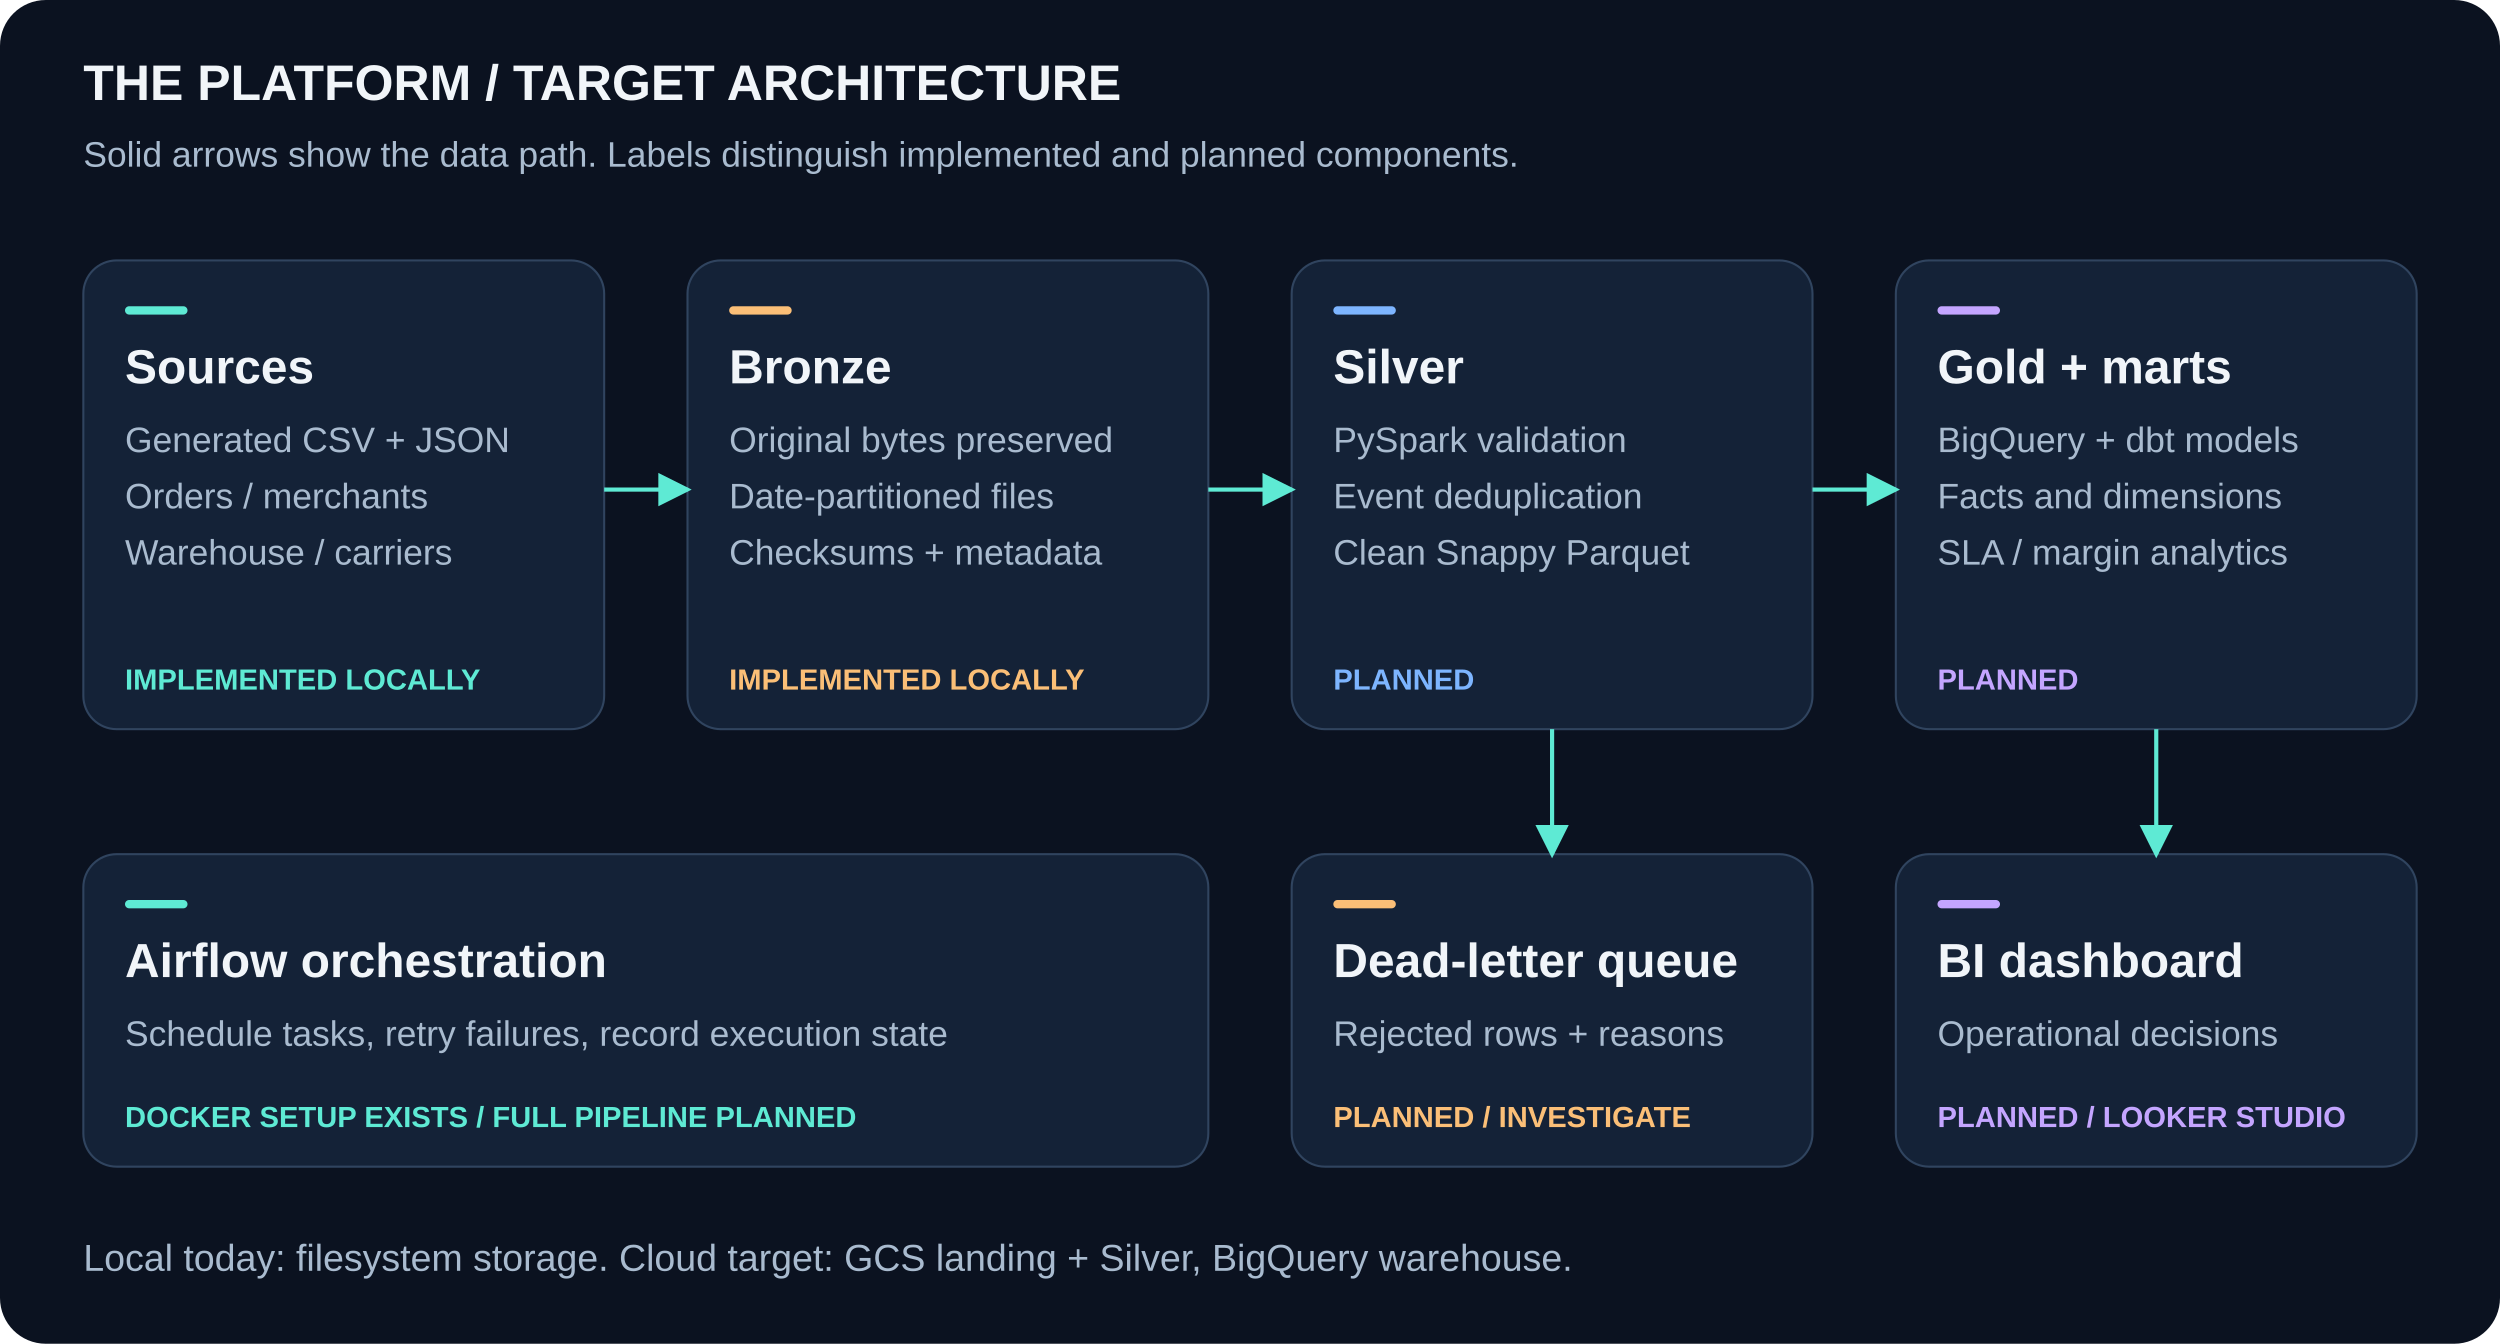
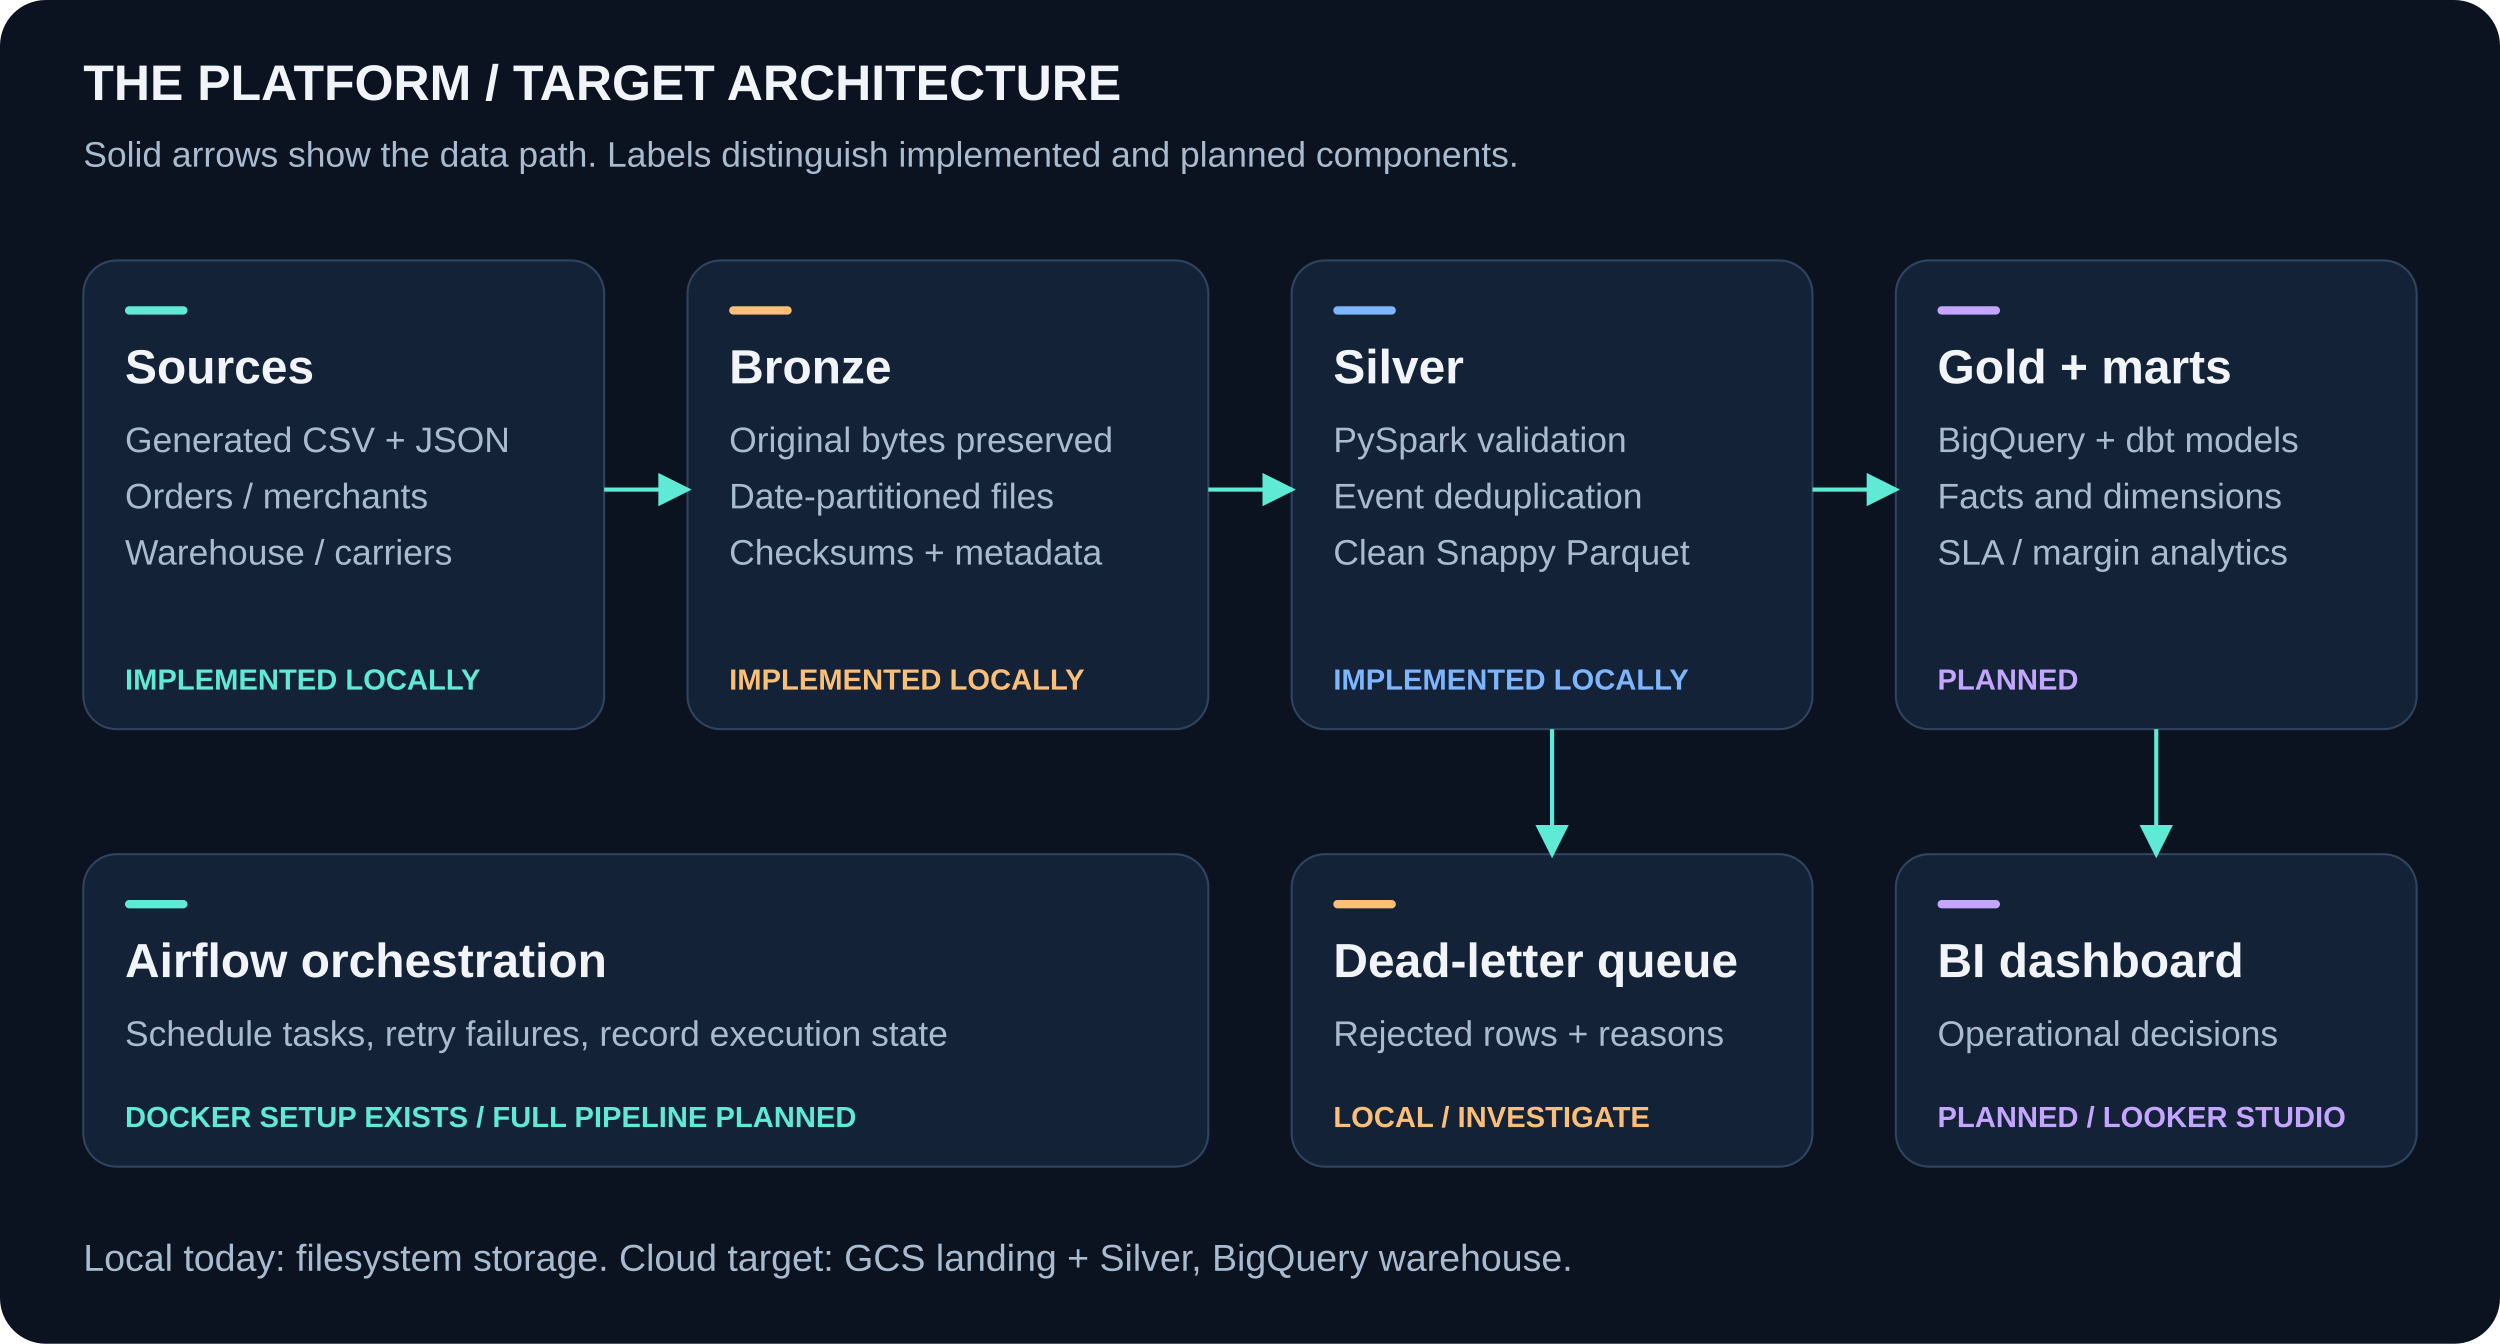
<svg xmlns="http://www.w3.org/2000/svg" width="1200" height="645" viewBox="0 0 1200 645" role="img" aria-labelledby="title desc">
  <defs>
    <marker id="arrow" markerWidth="8" markerHeight="8" refX="7" refY="4" orient="auto">
      <path d="M0,0 L8,4 L0,8" fill="#5eead4" />
    </marker>
  </defs>
  <rect width="1200" height="645" rx="22" fill="#0b1220" />
  <g font-family="Segoe UI, Arial, sans-serif">
    <text x="40" y="48" fill="#f1f5f9" font-size="24" font-weight="650">THE PLATFORM / TARGET ARCHITECTURE</text>
    <text x="40" y="80" fill="#a9bbcf" font-size="17" font-weight="400">Solid arrows show the data path. Labels distinguish implemented and planned components.</text>
    <rect x="40" y="125" width="250" height="225" rx="16" fill="#142237" stroke="#30445f" />
    <rect x="60" y="147" width="30" height="4" rx="2" fill="#5eead4" />
    <text x="60" y="184" fill="#f1f5f9" font-size="23" font-weight="650">Sources</text>
    <text x="60" y="217" fill="#a9bbcf" font-size="17" font-weight="400">Generated CSV + JSON</text>
    <text x="60" y="244" fill="#a9bbcf" font-size="17" font-weight="400">Orders / merchants</text>
    <text x="60" y="271" fill="#a9bbcf" font-size="17" font-weight="400">Warehouse / carriers</text>
    <text x="60" y="331" fill="#5eead4" font-size="14" font-weight="650">IMPLEMENTED LOCALLY</text>
    <rect x="330" y="125" width="250" height="225" rx="16" fill="#142237" stroke="#30445f" />
    <rect x="350" y="147" width="30" height="4" rx="2" fill="#fbbf77" />
    <text x="350" y="184" fill="#f1f5f9" font-size="23" font-weight="650">Bronze</text>
    <text x="350" y="217" fill="#a9bbcf" font-size="17" font-weight="400">Original bytes preserved</text>
    <text x="350" y="244" fill="#a9bbcf" font-size="17" font-weight="400">Date-partitioned files</text>
    <text x="350" y="271" fill="#a9bbcf" font-size="17" font-weight="400">Checksums + metadata</text>
    <text x="350" y="331" fill="#fbbf77" font-size="14" font-weight="650">IMPLEMENTED LOCALLY</text>
    <rect x="620" y="125" width="250" height="225" rx="16" fill="#142237" stroke="#30445f" />
    <rect x="640" y="147" width="30" height="4" rx="2" fill="#7db5ff" />
    <text x="640" y="184" fill="#f1f5f9" font-size="23" font-weight="650">Silver</text>
    <text x="640" y="217" fill="#a9bbcf" font-size="17" font-weight="400">PySpark validation</text>
    <text x="640" y="244" fill="#a9bbcf" font-size="17" font-weight="400">Event deduplication</text>
    <text x="640" y="271" fill="#a9bbcf" font-size="17" font-weight="400">Clean Snappy Parquet</text>
-     <text x="640" y="331" fill="#7db5ff" font-size="14" font-weight="650">PLANNED</text>
+     <text x="640" y="331" fill="#7db5ff" font-size="14" font-weight="650">IMPLEMENTED LOCALLY</text>
    <rect x="910" y="125" width="250" height="225" rx="16" fill="#142237" stroke="#30445f" />
    <rect x="930" y="147" width="30" height="4" rx="2" fill="#c4a5ff" />
    <text x="930" y="184" fill="#f1f5f9" font-size="23" font-weight="650">Gold + marts</text>
    <text x="930" y="217" fill="#a9bbcf" font-size="17" font-weight="400">BigQuery + dbt models</text>
    <text x="930" y="244" fill="#a9bbcf" font-size="17" font-weight="400">Facts and dimensions</text>
    <text x="930" y="271" fill="#a9bbcf" font-size="17" font-weight="400">SLA / margin analytics</text>
    <text x="930" y="331" fill="#c4a5ff" font-size="14" font-weight="650">PLANNED</text>
    <path d="M290,235 L330,235" fill="none" stroke="#5eead4" stroke-width="2" marker-end="url(#arrow)" />
    <path d="M580,235 L620,235" fill="none" stroke="#5eead4" stroke-width="2" marker-end="url(#arrow)" />
    <path d="M870,235 L910,235" fill="none" stroke="#5eead4" stroke-width="2" marker-end="url(#arrow)" />
    <rect x="620" y="410" width="250" height="150" rx="16" fill="#142237" stroke="#30445f" />
    <rect x="640" y="432" width="30" height="4" rx="2" fill="#fbbf77" />
    <text x="640" y="469" fill="#f1f5f9" font-size="23" font-weight="650">Dead-letter queue</text>
    <text x="640" y="502" fill="#a9bbcf" font-size="17" font-weight="400">Rejected rows + reasons</text>
-     <text x="640" y="541" fill="#fbbf77" font-size="14" font-weight="650">PLANNED / INVESTIGATE</text>
+     <text x="640" y="541" fill="#fbbf77" font-size="14" font-weight="650">LOCAL / INVESTIGATE</text>
    <path d="M745,350 L745,410" fill="none" stroke="#5eead4" stroke-width="2" marker-end="url(#arrow)" />
    <rect x="910" y="410" width="250" height="150" rx="16" fill="#142237" stroke="#30445f" />
    <rect x="930" y="432" width="30" height="4" rx="2" fill="#c4a5ff" />
    <text x="930" y="469" fill="#f1f5f9" font-size="23" font-weight="650">BI dashboard</text>
    <text x="930" y="502" fill="#a9bbcf" font-size="17" font-weight="400">Operational decisions</text>
    <text x="930" y="541" fill="#c4a5ff" font-size="14" font-weight="650">PLANNED / LOOKER STUDIO</text>
    <path d="M1035,350 L1035,410" fill="none" stroke="#5eead4" stroke-width="2" marker-end="url(#arrow)" />
    <rect x="40" y="410" width="540" height="150" rx="16" fill="#142237" stroke="#30445f" />
    <rect x="60" y="432" width="30" height="4" rx="2" fill="#5eead4" />
    <text x="60" y="469" fill="#f1f5f9" font-size="23" font-weight="650">Airflow orchestration</text>
    <text x="60" y="502" fill="#a9bbcf" font-size="17" font-weight="400">Schedule tasks, retry failures, record execution state</text>
    <text x="60" y="541" fill="#5eead4" font-size="14" font-weight="650">DOCKER SETUP EXISTS / FULL PIPELINE PLANNED</text>
    <text x="40" y="610" fill="#a9bbcf" font-size="18" font-weight="400">Local today: filesystem storage. Cloud target: GCS landing + Silver, BigQuery warehouse.</text>
  </g>
</svg>
